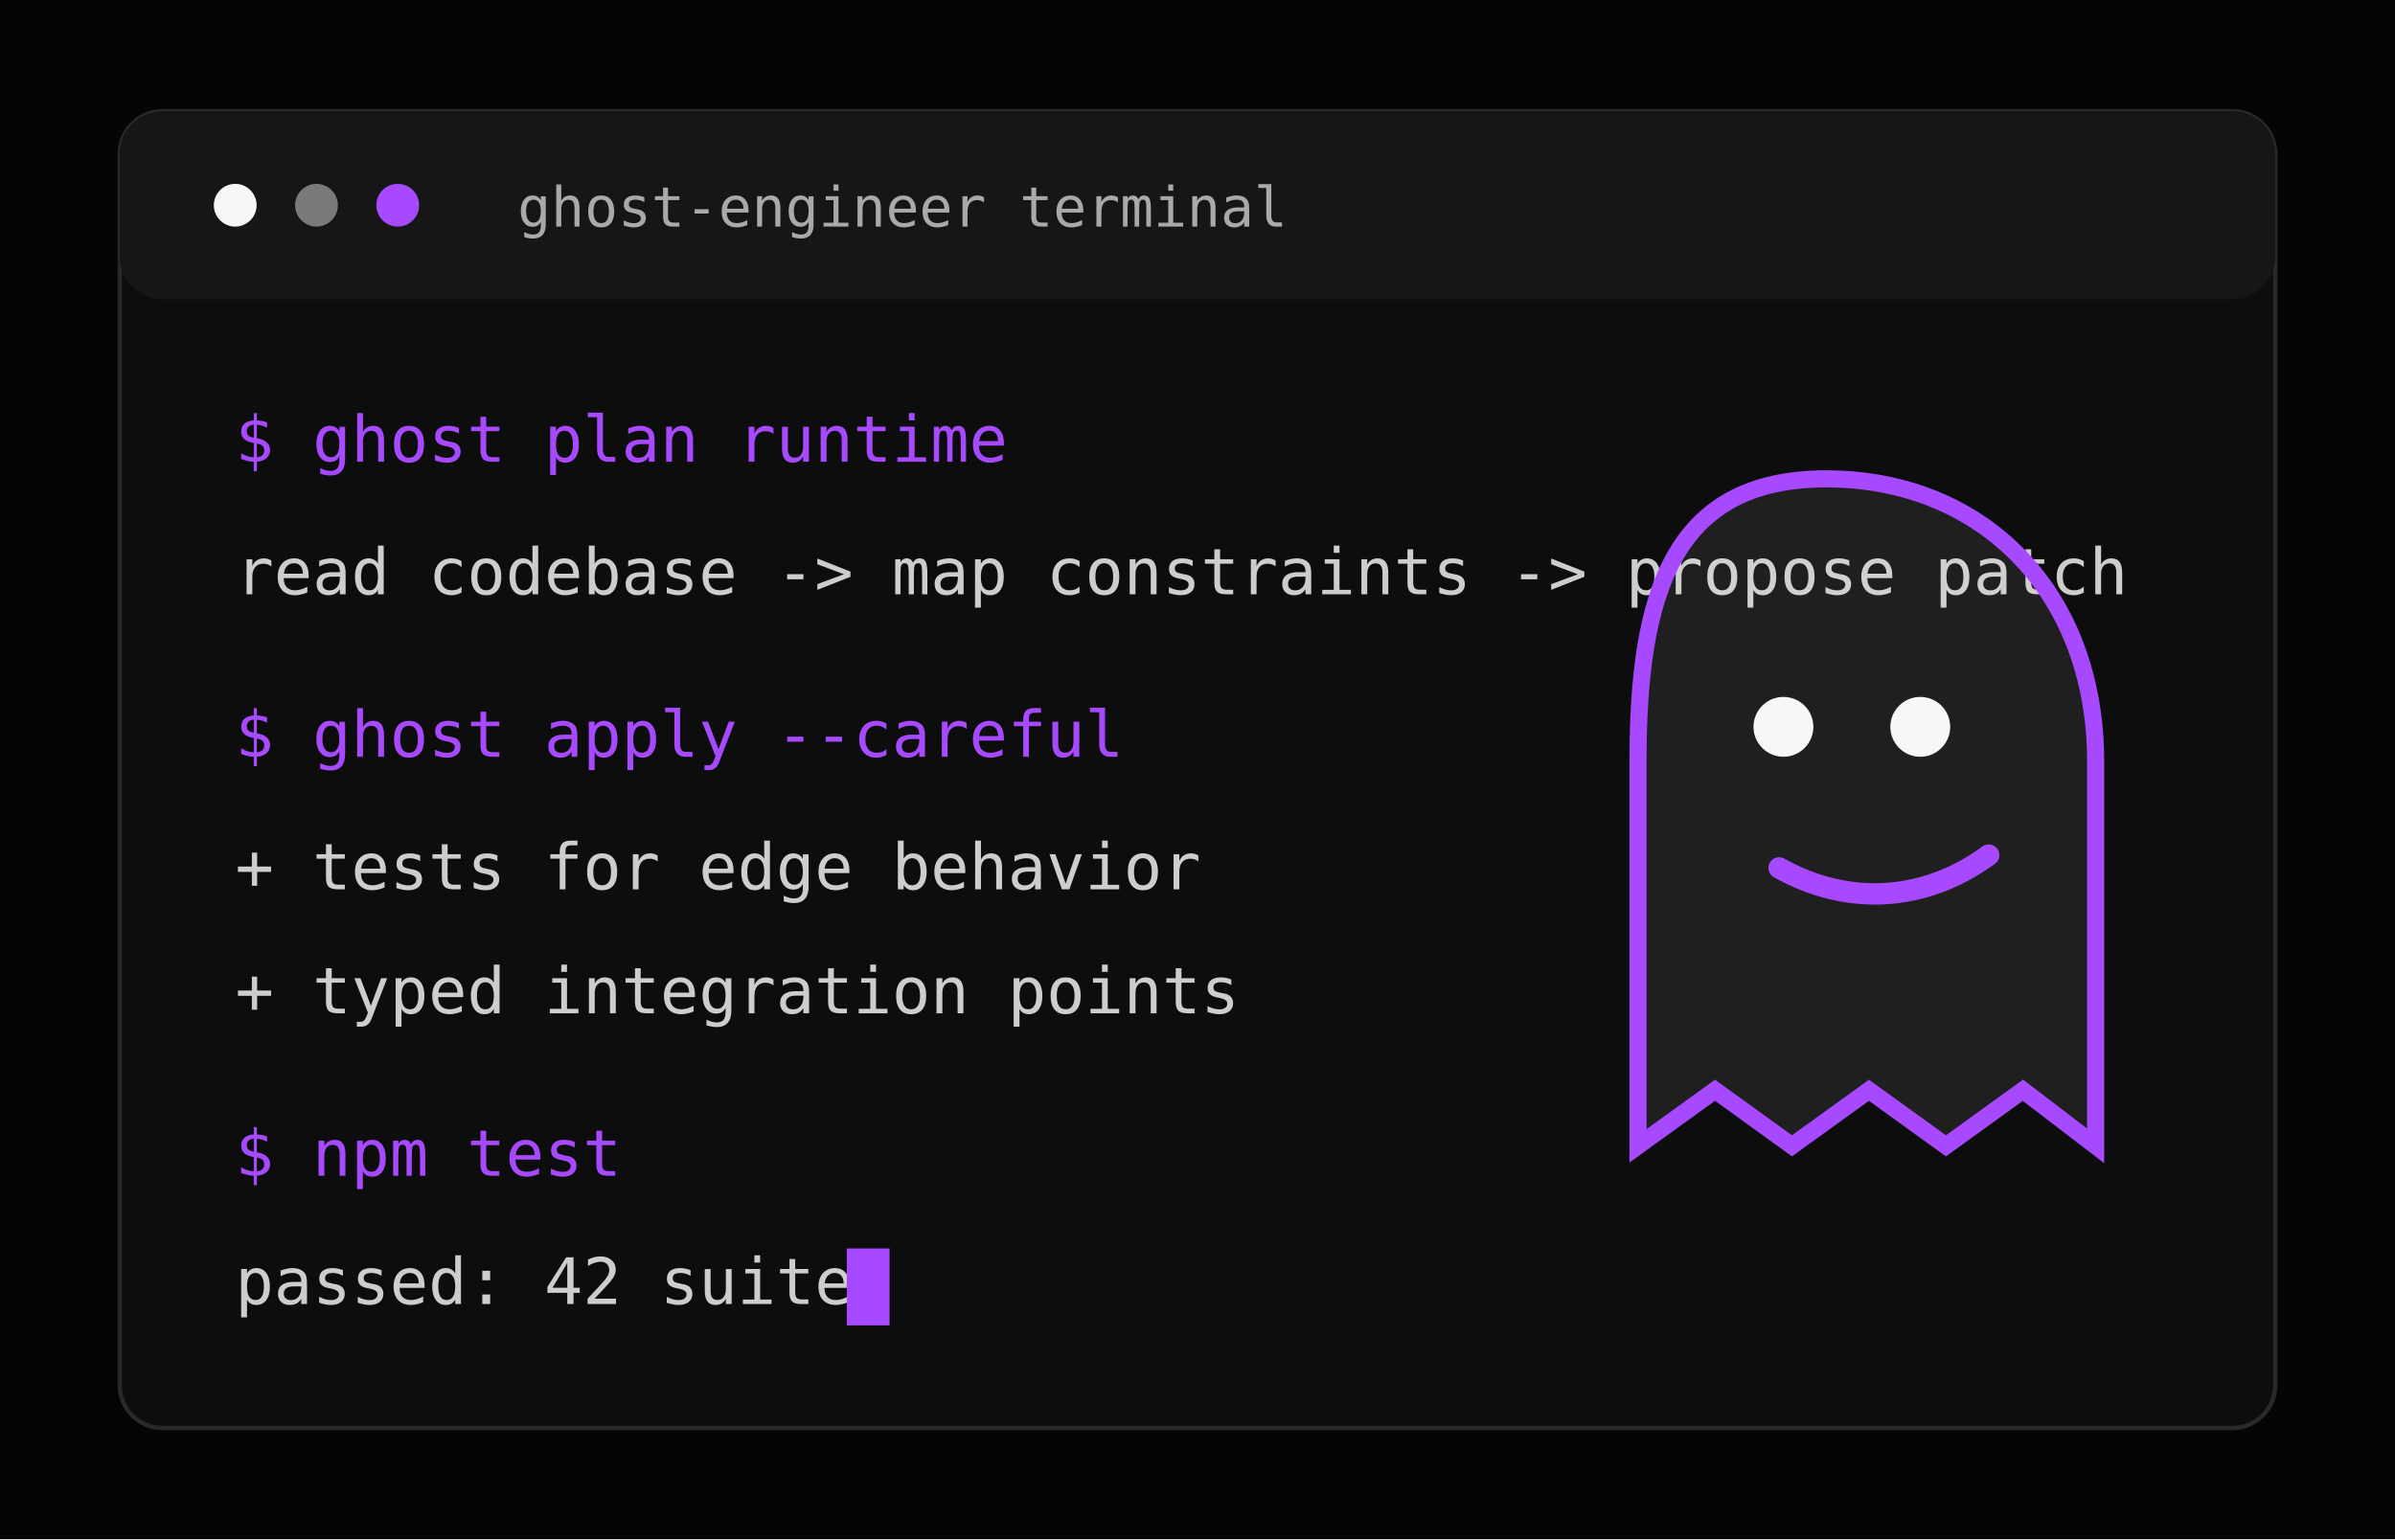
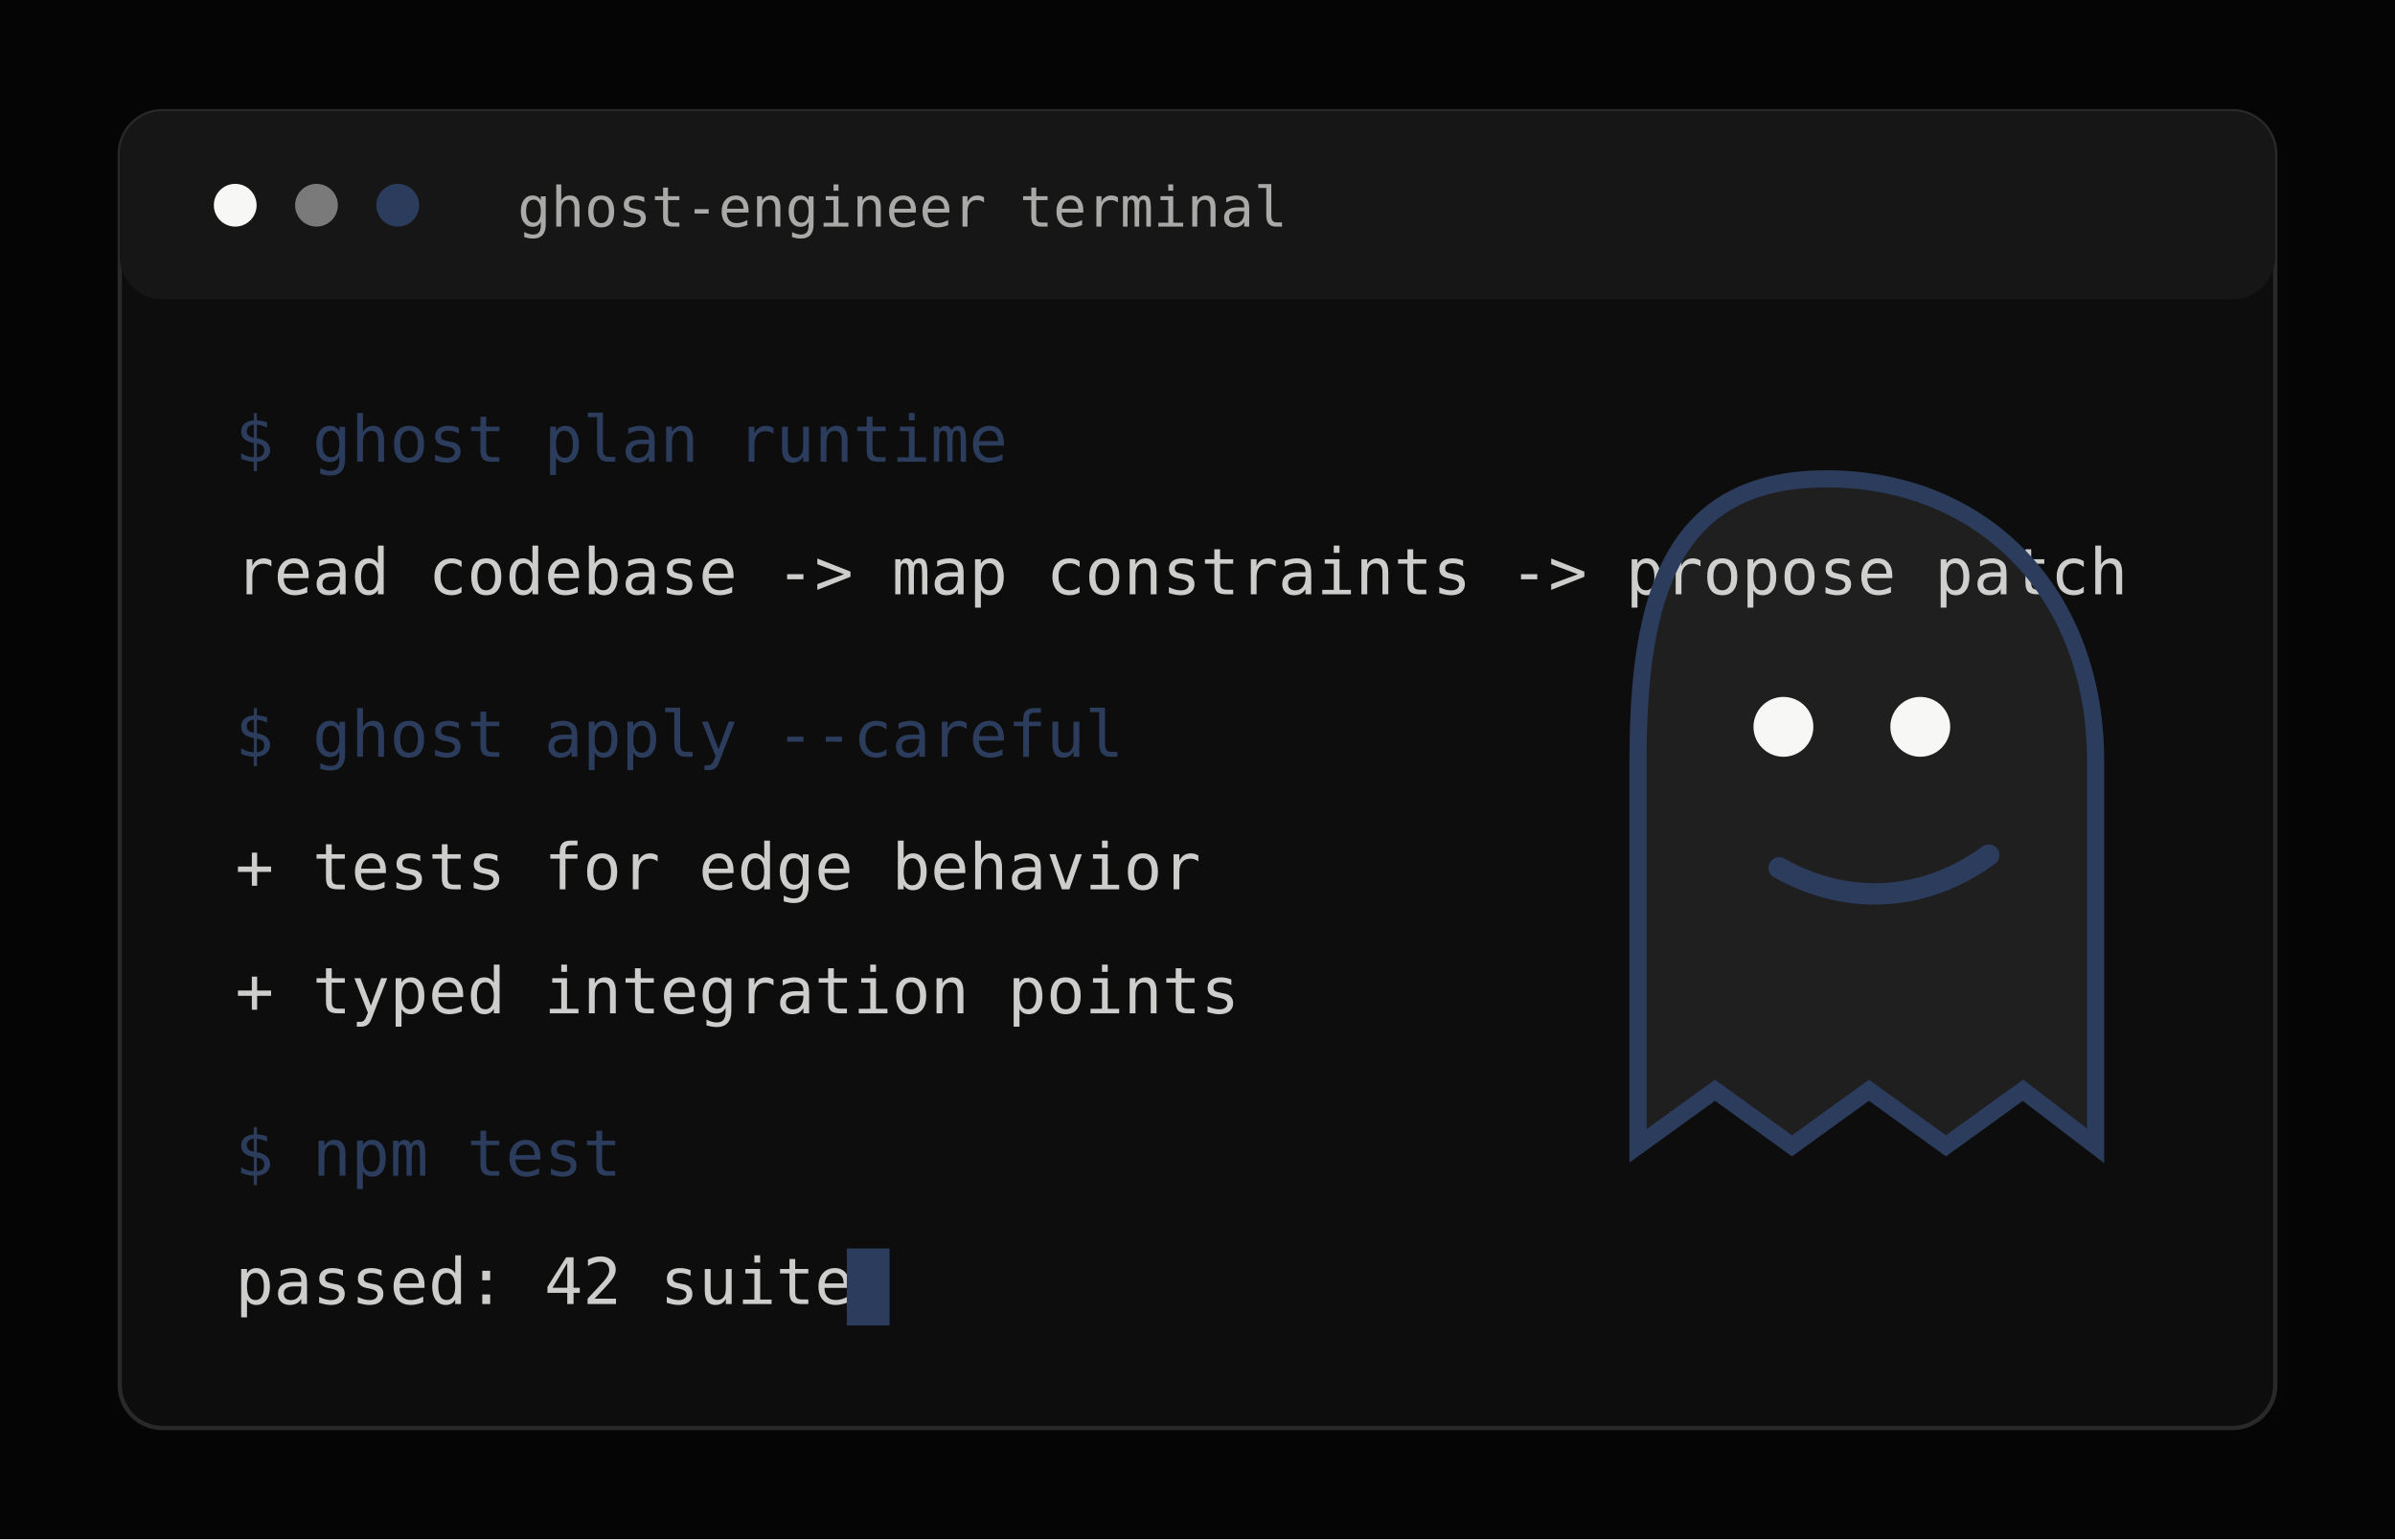
<svg xmlns="http://www.w3.org/2000/svg" width="560" height="360" viewBox="0 0 560 360" role="img" aria-labelledby="title desc">
  <style>
    @keyframes cursor { 0%, 48% { opacity: 1; } 49%, 100% { opacity: 0; } }
    @keyframes float { 0%, 100% { transform: translateY(0); } 50% { transform: translateY(-5px); } }
    @media (prefers-reduced-motion: no-preference) {
      .cursor { animation: cursor 1.1s steps(1) infinite; }
      .ghost-mark { animation: float 4.8s ease-in-out infinite; }
    }
  </style>
  <rect width="560" height="360" fill="#050505" />
  <rect x="28" y="26" width="504" height="308" rx="10" fill="#0d0d0d" stroke="#292929" />
  <rect x="28" y="26" width="504" height="44" rx="10" fill="#161616" />
  <circle cx="55" cy="48" r="5" fill="#f7f7f5" />
  <circle cx="74" cy="48" r="5" fill="#7a7a7a" />
-   <circle cx="93" cy="48" r="5" fill="#A74AFF" />
+   <circle cx="93" cy="48" r="5" fill="#2c3c5d" />
  <text x="121" y="53" fill="#f7f7f5" fill-opacity=".65" font-family="ui-monospace, SFMono-Regular, Menlo, monospace" font-size="13">ghost-engineer terminal</text>
  <g font-family="ui-monospace, SFMono-Regular, Menlo, monospace" font-size="15">
-     <text x="55" y="108" fill="#A74AFF">$ ghost plan runtime</text>
+     <text x="55" y="108" fill="#2c3c5d">$ ghost plan runtime</text>
    <text x="55" y="139" fill="#f7f7f5" fill-opacity=".82">read codebase -&gt; map constraints -&gt; propose patch</text>
-     <text x="55" y="177" fill="#A74AFF">$ ghost apply --careful</text>
+     <text x="55" y="177" fill="#2c3c5d">$ ghost apply --careful</text>
    <text x="55" y="208" fill="#f7f7f5" fill-opacity=".82">+ tests for edge behavior</text>
    <text x="55" y="237" fill="#f7f7f5" fill-opacity=".82">+ typed integration points</text>
-     <text x="55" y="275" fill="#A74AFF">$ npm test</text>
+     <text x="55" y="275" fill="#2c3c5d">$ npm test</text>
    <text x="55" y="305" fill="#f7f7f5" fill-opacity=".82">passed: 42 suites</text>
-     <rect class="cursor" x="198" y="292" width="10" height="18" fill="#A74AFF" />
+     <rect class="cursor" x="198" y="292" width="10" height="18" fill="#2c3c5d" />
  </g>
  <g class="ghost-mark" transform="translate(374 112)">
-     <path d="M53 0c37 0 63 27 63 66v90l-17-13-18 13-18-13-18 13-18-13-18 13V66C9 27 17 0 53 0Z" fill="#f7f7f5" fill-opacity=".08" stroke="#A74AFF" stroke-width="4" />
+     <path d="M53 0c37 0 63 27 63 66v90l-17-13-18 13-18-13-18 13-18-13-18 13V66C9 27 17 0 53 0Z" fill="#f7f7f5" fill-opacity=".08" stroke="#2c3c5d" stroke-width="4" />
    <circle cx="43" cy="58" r="7" fill="#f7f7f5" />
    <circle cx="75" cy="58" r="7" fill="#f7f7f5" />
-     <path d="M42 91c16 9 34 8 49-3" stroke="#A74AFF" stroke-width="5" stroke-linecap="round" fill="none" />
+     <path d="M42 91c16 9 34 8 49-3" stroke="#2c3c5d" stroke-width="5" stroke-linecap="round" fill="none" />
  </g>
</svg>
